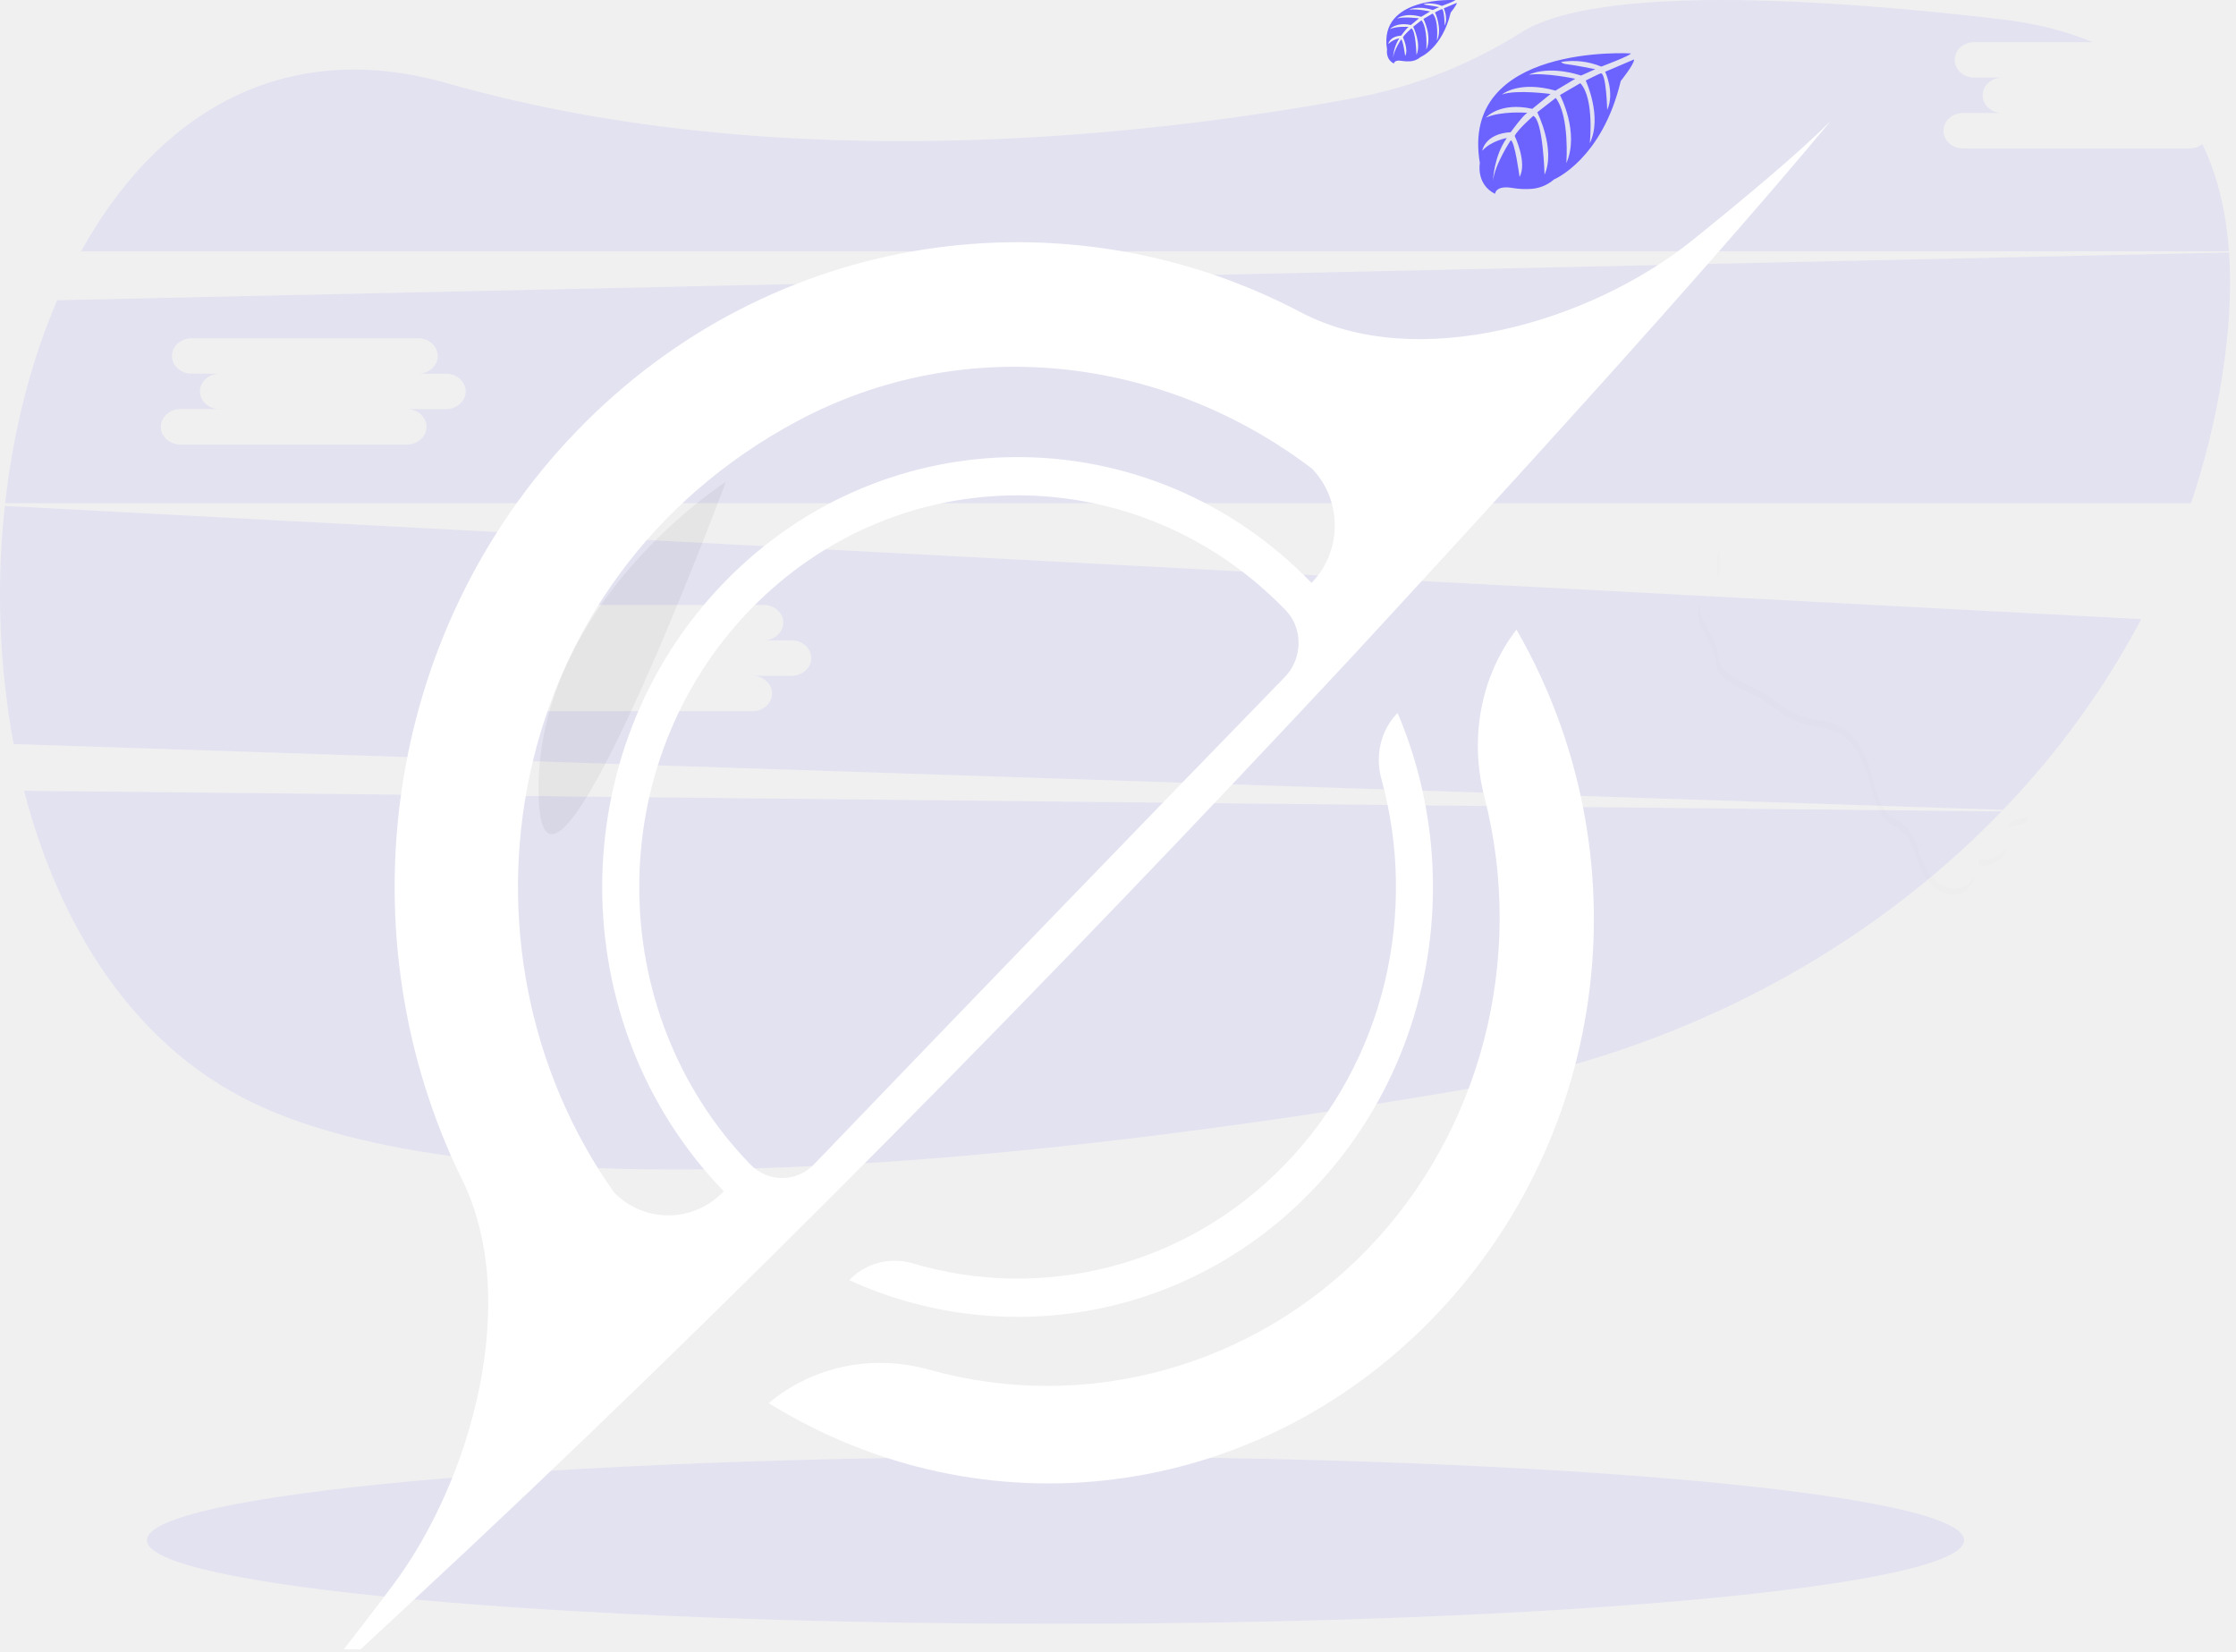
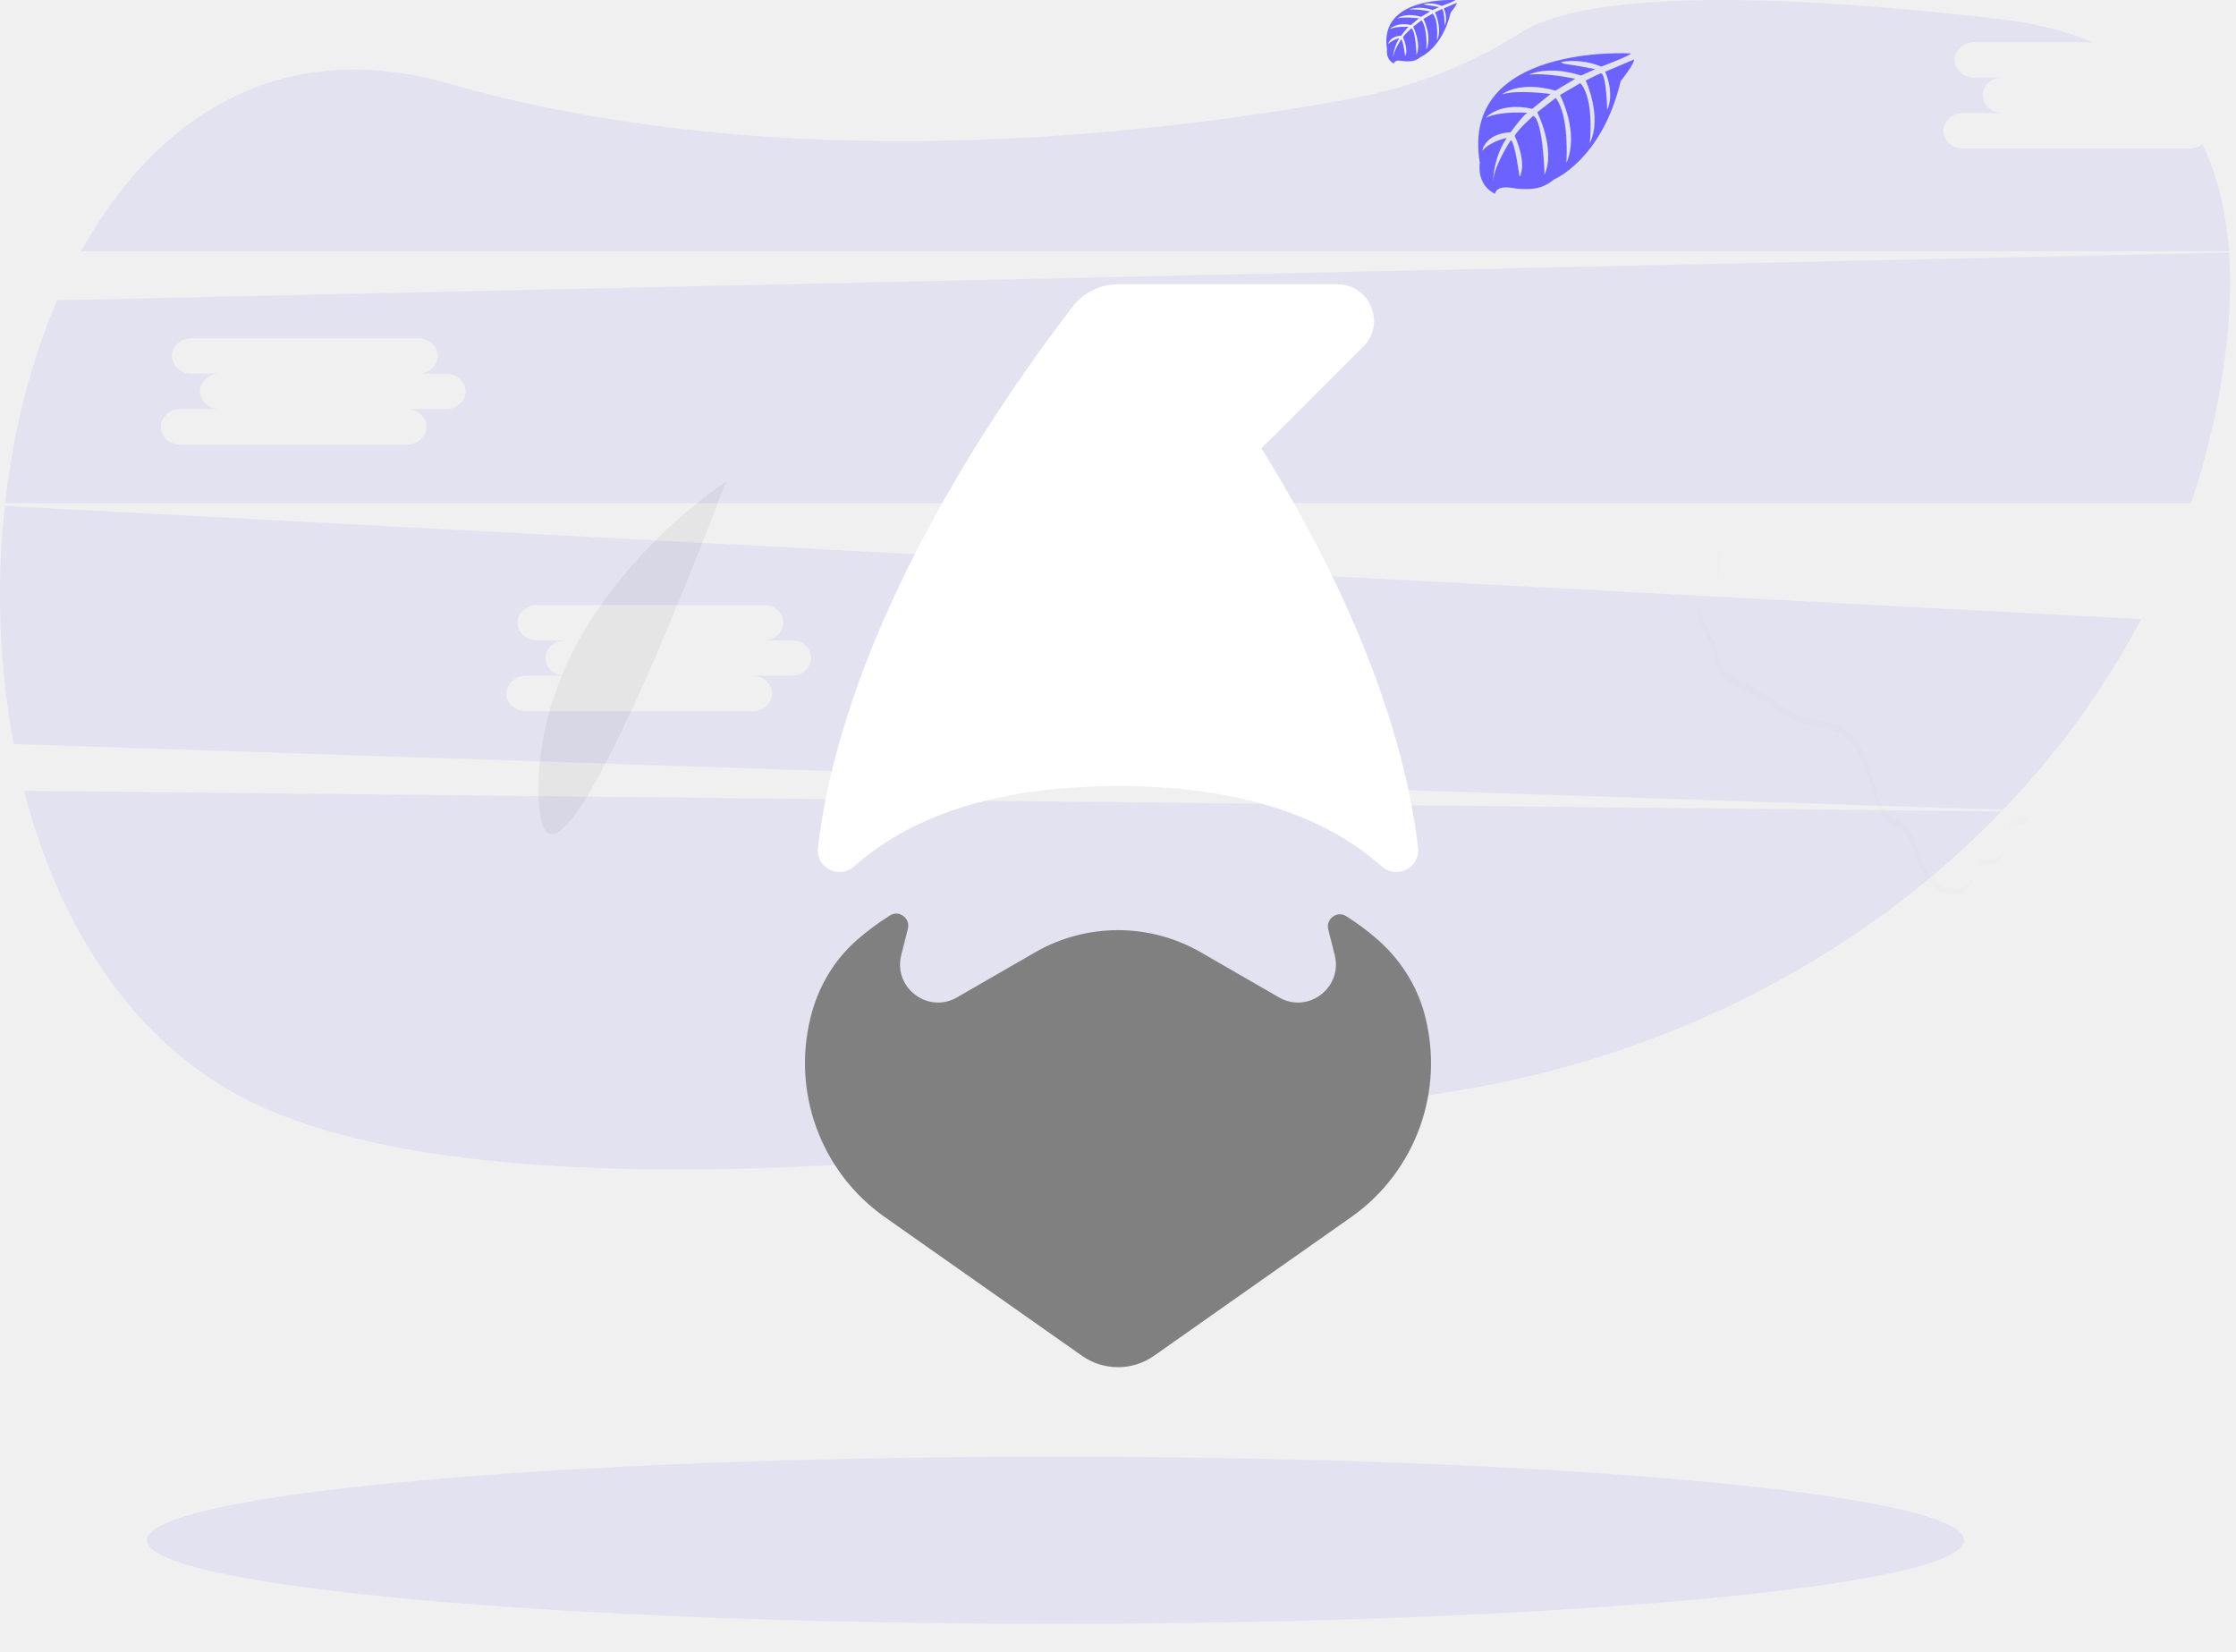
<svg xmlns="http://www.w3.org/2000/svg" width="700" height="517" viewBox="0 0 700 517" fill="none">
-   <g clip-path="url(#clip0_1985_55210)">
-     <path opacity="0.1" d="M7.535 247.554C18.589 290.272 41.968 327.2 78.915 345.1C155.722 382.301 328.944 363.115 458.225 341.091C525.099 329.7 583.879 298.265 626.578 254.025L7.535 247.554Z" fill="#6C63FF" />
-     <path opacity="0.1" d="M685.478 46.473H614.544C611.178 46.473 608.416 43.978 608.416 40.93C608.416 37.882 611.178 35.381 614.544 35.381H626.813C623.44 35.381 620.685 32.887 620.685 29.832C620.685 26.778 623.44 24.29 626.813 24.29H618.057C614.684 24.29 611.922 21.795 611.922 18.741C611.922 15.686 614.684 13.198 618.057 13.198H655.08C646.864 9.743 637.262 7.286 626.195 5.995C525.238 -5.733 489.195 2.024 476.481 9.997C460.633 20.06 443.029 27.042 424.593 30.577C362.307 42.203 245.822 56.19 140.245 26.122C87.772 11.149 48.77 36.419 25.396 78.66H697.798C696.92 66.384 694.292 55.045 689.468 45.124C688.326 46.006 686.921 46.481 685.478 46.473Z" fill="#6C63FF" />
-     <path opacity="0.1" d="M1.521 158.388C-1.204 183.232 -0.278 208.342 4.27 232.918L627.055 253.529C644.198 235.749 658.764 215.652 670.327 193.827L1.521 158.388ZM247.84 211.555H235.577C238.95 211.555 241.712 214.056 241.712 217.104C241.712 220.153 238.95 222.647 235.577 222.647H164.643C161.277 222.647 158.515 220.153 158.515 217.104C158.515 214.056 161.277 211.555 164.643 211.555H176.912C173.539 211.555 170.784 209.061 170.784 206.013C170.784 202.965 173.539 200.464 176.912 200.464H168.149C164.777 200.464 162.015 197.969 162.015 194.921C162.015 191.873 164.777 189.372 168.149 189.372H239.084C242.456 189.372 245.212 191.867 245.212 194.921C245.212 197.976 242.456 200.464 239.084 200.464H247.84C251.213 200.464 253.968 202.958 253.968 206.013C253.968 209.067 251.213 211.555 247.84 211.555Z" fill="#6C63FF" />
-     <path opacity="0.1" d="M697.823 79.041L17.894 93.996C9.621 113.233 4.136 134.983 1.609 157.523H685.91C690.364 144.336 693.668 130.788 695.787 117.032C697.829 103.789 698.644 90.98 697.823 79.041ZM139.66 128.072H127.397C130.77 128.072 133.531 130.573 133.531 133.621C133.531 136.67 130.77 139.17 127.397 139.17H56.463C53.097 139.17 50.335 136.67 50.335 133.621C50.335 130.573 53.097 128.072 56.463 128.072H68.732C65.359 128.072 62.604 125.578 62.604 122.53C62.604 119.482 65.359 116.981 68.732 116.981H59.969C56.596 116.981 53.835 114.486 53.835 111.438C53.835 108.39 56.596 105.889 59.969 105.889H130.903C134.276 105.889 137.031 108.384 137.031 111.438C137.031 114.493 134.276 116.981 130.903 116.981H139.66C143.032 116.981 145.788 119.482 145.788 122.53C145.788 125.578 143.032 128.072 139.66 128.072Z" fill="#6C63FF" />
+   <g clip-path="url(#clip0_5250_28087)">
+     <path opacity="0.1" d="M7.534 247.554C18.588 290.272 41.967 327.2 78.914 345.1C155.721 382.301 328.943 363.115 458.224 341.091C525.098 329.7 583.878 298.265 626.577 254.025L7.534 247.554Z" fill="#6C63FF" />
+     <path opacity="0.1" d="M685.479 46.473H614.544C611.178 46.473 608.416 43.978 608.416 40.93C608.416 37.882 611.178 35.381 614.544 35.381H626.813C623.441 35.381 620.685 32.887 620.685 29.832C620.685 26.778 623.441 24.29 626.813 24.29H618.057C614.684 24.29 611.923 21.795 611.923 18.741C611.923 15.686 614.684 13.198 618.057 13.198H655.08C646.865 9.742 637.262 7.286 626.196 5.994C525.239 -5.734 489.196 2.024 476.481 9.997C460.634 20.059 443.03 27.041 424.593 30.577C362.307 42.203 245.823 56.19 140.246 26.122C87.772 11.149 48.77 36.418 25.397 78.659H697.798C696.92 66.384 694.292 55.044 689.468 45.124C688.326 46.006 686.922 46.48 685.479 46.473Z" fill="#6C63FF" />
+     <path opacity="0.1" d="M1.521 158.388C-1.204 183.232 -0.278 208.341 4.27 232.917L627.055 253.529C644.198 235.748 658.764 215.652 670.327 193.826L1.521 158.388ZM247.84 211.555H235.577C238.95 211.555 241.712 214.056 241.712 217.104C241.712 220.152 238.95 222.647 235.577 222.647H164.643C161.277 222.647 158.515 220.152 158.515 217.104C158.515 214.056 161.277 211.555 164.643 211.555H176.912C173.539 211.555 170.784 209.061 170.784 206.013C170.784 202.964 173.539 200.464 176.912 200.464H168.149C164.777 200.464 162.015 197.969 162.015 194.921C162.015 191.873 164.777 189.372 168.149 189.372H239.084C242.456 189.372 245.212 191.866 245.212 194.921C245.212 197.975 242.456 200.464 239.084 200.464H247.84C251.213 200.464 253.968 202.958 253.968 206.013C253.968 209.067 251.213 211.555 247.84 211.555Z" fill="#6C63FF" />
+     <path opacity="0.1" d="M697.823 79.041L17.894 93.996C9.622 113.232 4.136 134.983 1.61 157.523H685.911C690.364 144.336 693.669 130.788 695.787 117.031C697.83 103.789 698.644 90.979 697.823 79.041ZM139.66 128.072H127.398C130.77 128.072 133.532 130.573 133.532 133.621C133.532 136.669 130.77 139.17 127.398 139.17H56.463C53.097 139.17 50.335 136.669 50.335 133.621C50.335 130.573 53.097 128.072 56.463 128.072H68.732C65.36 128.072 62.604 125.578 62.604 122.53C62.604 119.481 65.36 116.981 68.732 116.981H59.97C56.597 116.981 53.835 114.486 53.835 111.438C53.835 108.39 56.597 105.889 59.97 105.889H130.904C134.277 105.889 137.032 108.383 137.032 111.438C137.032 114.492 134.277 116.981 130.904 116.981H139.66C143.033 116.981 145.788 119.481 145.788 122.53C145.788 125.578 143.033 128.072 139.66 128.072Z" fill="#6C63FF" />
    <path opacity="0.1" d="M330.437 508.334C487.527 508.334 614.873 496.618 614.873 482.167C614.873 467.715 487.527 456 330.437 456C173.347 456 46 467.715 46 482.167C46 496.618 173.347 508.334 330.437 508.334Z" fill="#6C63FF" />
    <g opacity="0.1">
-       <path opacity="0.1" d="M537.545 180.826C537.676 180.577 537.791 180.32 537.889 180.056C538.608 178.058 538.289 175.862 538.296 173.737C538.295 173.028 538.361 172.321 538.493 171.624C537.906 172.881 537.62 174.259 537.659 175.646C537.653 177.358 537.857 179.152 537.545 180.826Z" fill="black" />
-       <path opacity="0.1" d="M615.995 276.934C613.354 278.9 609.44 278.385 606.774 276.444C604.108 274.503 602.485 271.455 601.359 268.356C599.952 264.602 598.909 260.363 595.701 257.952C594.55 257.086 593.156 256.52 592.03 255.654C589.484 253.707 588.212 250.494 587.295 247.414C586.118 243.532 585.189 239.542 583.477 235.877C581.765 232.211 579.08 228.8 575.376 227.127C571.915 225.568 567.918 225.669 564.336 224.403C558.163 222.227 553.6 217.041 547.472 214.597C545.51 213.77 543.65 212.72 541.93 211.466C538.913 209.385 538.112 208.208 537.666 204.536C537.03 199.025 531.43 194.221 532.302 189.028C532.16 189.309 532.034 189.598 531.926 189.894C530.017 195.494 536.381 200.565 537.017 206.439C537.431 210.111 538.29 211.288 541.281 213.369C543.001 214.622 544.861 215.673 546.823 216.5C552.951 218.943 557.514 224.136 563.687 226.306C567.269 227.579 571.266 227.47 574.727 229.029C578.431 230.703 581.091 234.12 582.828 237.779C584.565 241.438 585.494 245.415 586.646 249.316C587.582 252.396 588.81 255.61 591.381 257.557C592.532 258.423 593.926 258.989 595.052 259.854C598.234 262.266 599.303 266.504 600.71 270.259C601.868 273.345 603.49 276.399 606.157 278.334C608.823 280.268 612.737 280.79 615.377 278.824C617.064 277.551 617.923 275.61 618.489 273.53C617.986 274.872 617.123 276.049 615.995 276.934Z" fill="black" />
-       <path opacity="0.1" d="M629.071 257.85C628.828 258.306 628.722 258.823 628.766 259.339C630.204 257.92 633.449 258.753 634.582 256.927C634.845 256.476 634.948 255.949 634.875 255.432C633.398 256.832 630.153 255.998 629.071 257.85Z" fill="black" />
-       <path opacity="0.1" d="M619.725 268.731C619.604 269.368 619.483 270.049 619.33 270.71C623.225 271.926 627.724 268.801 628.36 264.856C626.814 267.891 622.995 269.921 619.725 268.731Z" fill="black" />
+       <path opacity="0.1" d="M537.546 180.826C537.677 180.577 537.792 180.32 537.89 180.056C538.609 178.058 538.29 175.862 538.297 173.737C538.296 173.028 538.362 172.321 538.494 171.624C537.907 172.881 537.621 174.259 537.66 175.646C537.654 177.358 537.858 179.152 537.546 180.826Z" fill="black" />
+       <path opacity="0.1" d="M615.995 276.934C613.354 278.9 609.441 278.385 606.774 276.444C604.108 274.503 602.485 271.455 601.359 268.356C599.953 264.602 598.909 260.363 595.702 257.952C594.55 257.086 593.157 256.52 592.03 255.654C589.485 253.707 588.212 250.494 587.296 247.414C586.118 243.532 585.189 239.542 583.478 235.877C581.766 232.211 579.08 228.8 575.377 227.127C571.915 225.568 567.919 225.669 564.336 224.403C558.163 222.227 553.601 217.041 547.473 214.597C545.511 213.77 543.651 212.72 541.93 211.466C538.914 209.385 538.112 208.208 537.667 204.536C537.03 199.025 531.43 194.221 532.302 189.028C532.16 189.309 532.035 189.598 531.927 189.894C530.018 195.494 536.381 200.565 537.017 206.439C537.431 210.111 538.29 211.288 541.281 213.369C543.002 214.622 544.862 215.673 546.824 216.5C552.952 218.943 557.514 224.136 563.687 226.306C567.27 227.579 571.266 227.47 574.728 229.029C578.431 230.703 581.091 234.12 582.829 237.779C584.566 241.438 585.495 245.415 586.647 249.316C587.582 252.396 588.81 255.61 591.381 257.557C592.533 258.423 593.927 258.989 595.053 259.854C598.235 262.266 599.304 266.504 600.71 270.259C601.868 273.345 603.491 276.399 606.157 278.334C608.823 280.268 612.737 280.79 615.378 278.824C617.064 277.551 617.923 275.61 618.49 273.53C617.986 274.872 617.123 276.049 615.995 276.934Z" fill="black" />
+       <path opacity="0.1" d="M629.072 257.85C628.829 258.306 628.722 258.823 628.767 259.339C630.205 257.92 633.45 258.753 634.583 256.927C634.846 256.476 634.949 255.949 634.876 255.432C633.399 256.832 630.154 255.998 629.072 257.85Z" fill="black" />
+       <path opacity="0.1" d="M619.724 268.731C619.603 269.368 619.482 270.049 619.33 270.71C623.224 271.926 627.723 268.801 628.359 264.856C626.813 267.891 622.995 269.921 619.724 268.731Z" fill="black" />
    </g>
-     <path opacity="0.05" d="M227.253 150.828C227.253 150.828 168.117 188.634 168.601 247.77C169.084 306.906 227.253 150.828 227.253 150.828Z" fill="black" />
-     <path d="M510.542 16.723C510.542 16.723 456.961 13.497 463.28 51.042C463.28 51.042 462.007 57.672 468.04 60.689C468.04 60.689 468.135 57.908 473.531 58.85C475.454 59.171 477.409 59.265 479.354 59.13C481.982 58.951 484.481 57.919 486.468 56.19C486.468 56.19 501.531 49.973 507.392 25.352C507.392 25.352 511.725 19.981 511.553 18.607L502.511 22.463C502.511 22.463 505.597 28.986 503.147 34.407C503.147 34.407 502.854 22.705 501.117 22.953C500.767 23.01 496.421 25.212 496.421 25.212C496.421 25.212 501.734 36.577 497.694 44.831C497.694 44.831 499.215 30.831 494.728 26.033L488.365 29.749C488.365 29.749 494.576 41.484 490.363 51.061C490.363 51.061 491.445 36.374 487.028 30.653L481.257 35.152C481.257 35.152 487.092 46.721 483.535 54.663C483.535 54.663 483.07 37.564 480.009 36.272C480.009 36.272 474.963 40.726 474.193 42.553C474.193 42.553 478.189 50.946 475.714 55.375C475.714 55.375 474.193 43.984 472.946 43.921C472.946 43.921 467.919 51.468 467.391 56.648C467.391 56.648 467.613 48.948 471.724 43.202C471.724 43.202 466.862 44.035 464.031 47.192C464.031 47.192 464.813 41.853 472.94 41.388C472.94 41.388 477.095 35.661 478.209 35.317C478.209 35.317 470.095 34.636 465.176 36.819C465.176 36.819 469.503 31.786 479.691 34.07L485.418 29.425C485.418 29.425 474.74 27.961 470.21 29.578C470.21 29.578 475.421 25.123 486.952 28.368L493.156 24.659C493.156 24.659 484.05 22.698 478.622 23.386C478.622 23.386 484.349 20.299 494.97 23.647L499.425 21.655C499.425 21.655 492.749 20.344 490.796 20.14C488.842 19.937 488.74 19.39 488.74 19.39C492.979 18.7 497.327 19.205 501.295 20.847C501.295 20.847 510.701 17.315 510.542 16.723Z" fill="#6C63FF" />
+     <path opacity="0.05" d="M227.254 150.828C227.254 150.828 168.118 188.634 168.602 247.77C169.085 306.906 227.254 150.828 227.254 150.828Z" fill="black" />
+     <path d="M510.541 16.723C510.541 16.723 456.96 13.497 463.279 51.042C463.279 51.042 462.007 57.672 468.039 60.689C468.039 60.689 468.135 57.908 473.531 58.85C475.454 59.171 477.408 59.265 479.353 59.13C481.982 58.951 484.48 57.919 486.468 56.19C486.468 56.19 501.53 49.973 507.391 25.352C507.391 25.352 511.725 19.981 511.553 18.607L502.51 22.463C502.51 22.463 505.597 28.986 503.147 34.407C503.147 34.407 502.854 22.705 501.117 22.953C500.767 23.01 496.42 25.212 496.42 25.212C496.42 25.212 501.734 36.577 497.693 44.831C497.693 44.831 499.214 30.831 494.728 26.033L488.364 29.749C488.364 29.749 494.575 41.484 490.362 51.061C490.362 51.061 491.444 36.374 487.028 30.653L481.256 35.152C481.256 35.152 487.092 46.721 483.534 54.663C483.534 54.663 483.07 37.564 480.009 36.272C480.009 36.272 474.963 40.726 474.193 42.553C474.193 42.553 478.189 50.946 475.714 55.375C475.714 55.375 474.193 43.984 472.945 43.921C472.945 43.921 467.918 51.468 467.39 56.648C467.39 56.648 467.613 48.948 471.724 43.202C471.724 43.202 466.862 44.035 464.03 47.192C464.03 47.192 464.813 41.853 472.939 41.388C472.939 41.388 477.094 35.661 478.208 35.317C478.208 35.317 470.095 34.636 465.176 36.819C465.176 36.819 469.503 31.786 479.691 34.07L485.418 29.425C485.418 29.425 474.74 27.961 470.209 29.578C470.209 29.578 475.421 25.123 486.952 28.368L493.156 24.659C493.156 24.659 484.05 22.698 478.622 23.386C478.622 23.386 484.349 20.299 494.97 23.647L499.424 21.655C499.424 21.655 492.749 20.344 490.795 20.14C488.841 19.937 488.74 19.39 488.74 19.39C492.979 18.7 497.326 19.205 501.295 20.847C501.295 20.847 510.7 17.315 510.541 16.723Z" fill="#6C63FF" />
    <path d="M455.586 0.032C455.586 0.032 431.404 -1.432 434.23 15.533C434.23 15.533 433.663 18.53 436.38 19.892C436.38 19.892 436.419 18.619 438.862 19.065C439.731 19.208 440.612 19.251 441.49 19.192C442.679 19.107 443.808 18.641 444.71 17.862C444.71 17.862 451.513 15.05 454.16 3.926C454.16 3.926 456.12 1.502 456.069 0.878L451.984 2.622C451.984 2.622 453.384 5.568 452.283 8.018C452.283 8.018 452.149 2.73 451.367 2.857C451.207 2.857 449.241 3.875 449.241 3.875C449.241 3.875 451.647 9.011 449.833 12.74C449.833 12.74 450.52 6.414 448.497 4.244L445.62 5.924C445.62 5.924 448.427 11.232 446.524 15.559C446.524 15.559 447.008 8.922 445.016 6.338L442.407 8.368C442.407 8.368 445.041 13.592 443.438 17.181C443.438 17.181 443.228 9.456 441.84 8.871C441.84 8.871 439.562 10.882 439.212 11.709C439.212 11.709 441.019 15.527 439.899 17.506C439.899 17.506 439.212 12.358 438.627 12.339C438.627 12.339 436.355 15.743 436.12 18.066C436.229 15.904 436.903 13.809 438.073 11.989C436.764 12.236 435.556 12.863 434.599 13.79C434.599 13.79 434.949 11.378 438.633 11.168C438.633 11.168 440.51 8.584 441.013 8.425C441.013 8.425 437.348 8.12 435.127 9.106C435.127 9.106 437.08 6.828 441.688 7.833L444.233 5.74C444.233 5.74 439.41 5.103 437.36 5.803C437.36 5.803 439.715 3.793 444.927 5.263L447.727 3.583C447.727 3.583 443.616 2.698 441.159 3.016C441.159 3.016 443.749 1.623 448.547 3.137L450.552 2.233C450.552 2.233 447.536 1.642 446.658 1.553C445.779 1.463 445.722 1.215 445.722 1.215C447.632 0.898 449.593 1.118 451.386 1.852C451.386 1.852 455.656 0.299 455.586 0.032Z" fill="#6C63FF" />
-     <path d="M285.862 395.531C279.01 393.505 271.646 395.123 266.445 400.173L265.846 400.748C313.592 422.583 371.508 413.329 410.576 372.894C449.63 332.475 458.586 272.579 437.518 223.177C437.328 223.388 437.138 223.585 436.963 223.797C432.083 229.165 430.519 236.786 432.463 243.878C443.873 285.326 433.865 331.824 402.38 364.411C370.88 397.013 325.924 407.371 285.862 395.531Z" fill="white" />
-     <path d="M464.708 249.503C477.712 299.994 463.7 354.234 428.124 391.055C392.416 428.012 339.848 442.468 290.932 428.798C273.049 423.793 254.48 427.71 240.629 439.247C307.983 480.861 393.103 470.065 448.783 412.437C504.434 354.839 514.881 266.787 474.746 197.092C463.656 211.533 459.902 230.843 464.708 249.503Z" fill="white" />
-     <path d="M423.127 205.742C466.724 158.518 531.916 87.371 573 38C563.459 47.542 547.008 61.378 529.899 75.153C497.873 100.935 443.391 116.828 407.245 97.775C333.959 59.14 241.826 71.509 180.609 134.883C119.391 198.257 107.425 293.598 144.74 369.447C163.149 406.858 147.794 463.261 122.883 496.392C109.588 514.099 96.219 531.126 87 541L113.474 515.762L128.771 501.563C228.107 409.413 330.497 305.136 423.127 205.742ZM249.628 131.813C301.773 103.93 364.261 111.384 410.737 146.708C420.234 156.552 420.234 172.475 410.722 182.319L410.576 182.47C359.849 129.969 277.3 129.969 226.573 182.47C175.846 234.972 175.846 320.408 226.573 372.91C226.573 372.91 226.281 373.212 225.769 373.742C216.317 382.845 201.604 382.724 192.297 373.379C137.976 296.668 157.086 181.306 249.628 131.813ZM254.844 364.487C249.336 370.218 240.409 370.218 234.886 364.517L234.784 364.412C188.571 316.583 188.571 238.768 234.784 190.938C280.997 143.109 356.182 143.109 402.394 190.938C402.424 190.969 402.468 191.014 402.497 191.044C408.049 196.805 407.8 206.226 402.219 211.957C353.873 261.677 302.868 314.466 254.844 364.487Z" fill="white" />
+     <path d="M445.939 317.364C443.415 308.07 438.025 299.892 430.711 293.644C427.888 291.227 424.808 288.94 421.443 286.809C418.591 284.993 414.998 287.667 415.825 290.956L417.85 298.991C420.416 309.2 409.495 317.478 400.398 312.231L375.945 298.133C359.876 288.868 340.114 288.868 324.046 298.133L299.593 312.231C290.496 317.478 279.574 309.185 282.141 298.991L284.222 290.727C285.049 287.453 281.471 284.779 278.619 286.581C274.883 288.925 271.49 291.47 268.41 294.144C261.21 300.407 256.205 308.814 253.867 318.079L253.781 318.422C247.836 342.099 257.075 366.991 277.008 381.017L338.746 424.44C345.504 429.187 354.501 429.187 361.259 424.44L422.997 381.017C443.23 366.791 452.44 341.355 445.939 317.378V317.364Z" fill="#808080" />
+     <path d="M443.948 265.321C438.534 220.191 416.351 174.974 394.897 140.333L426.776 108.521C433.994 101.319 428.882 89 418.671 89H350.014C344.715 89 339.402 91.329 335.822 95.974C311.648 127.371 264.316 196.453 256.052 265.321C255.308 271.595 262.683 275.439 267.409 271.238C283.907 256.575 309.643 246.086 350 246.086C390.357 246.086 416.078 256.589 432.591 271.238C437.317 275.439 444.692 271.581 443.948 265.321Z" fill="white" />
  </g>
  <defs>
-     <clipPath id="clip0_1985_55210">
+     <clipPath id="clip0_5250_28087">
      <rect width="700" height="516.342" fill="white" />
    </clipPath>
  </defs>
</svg>
